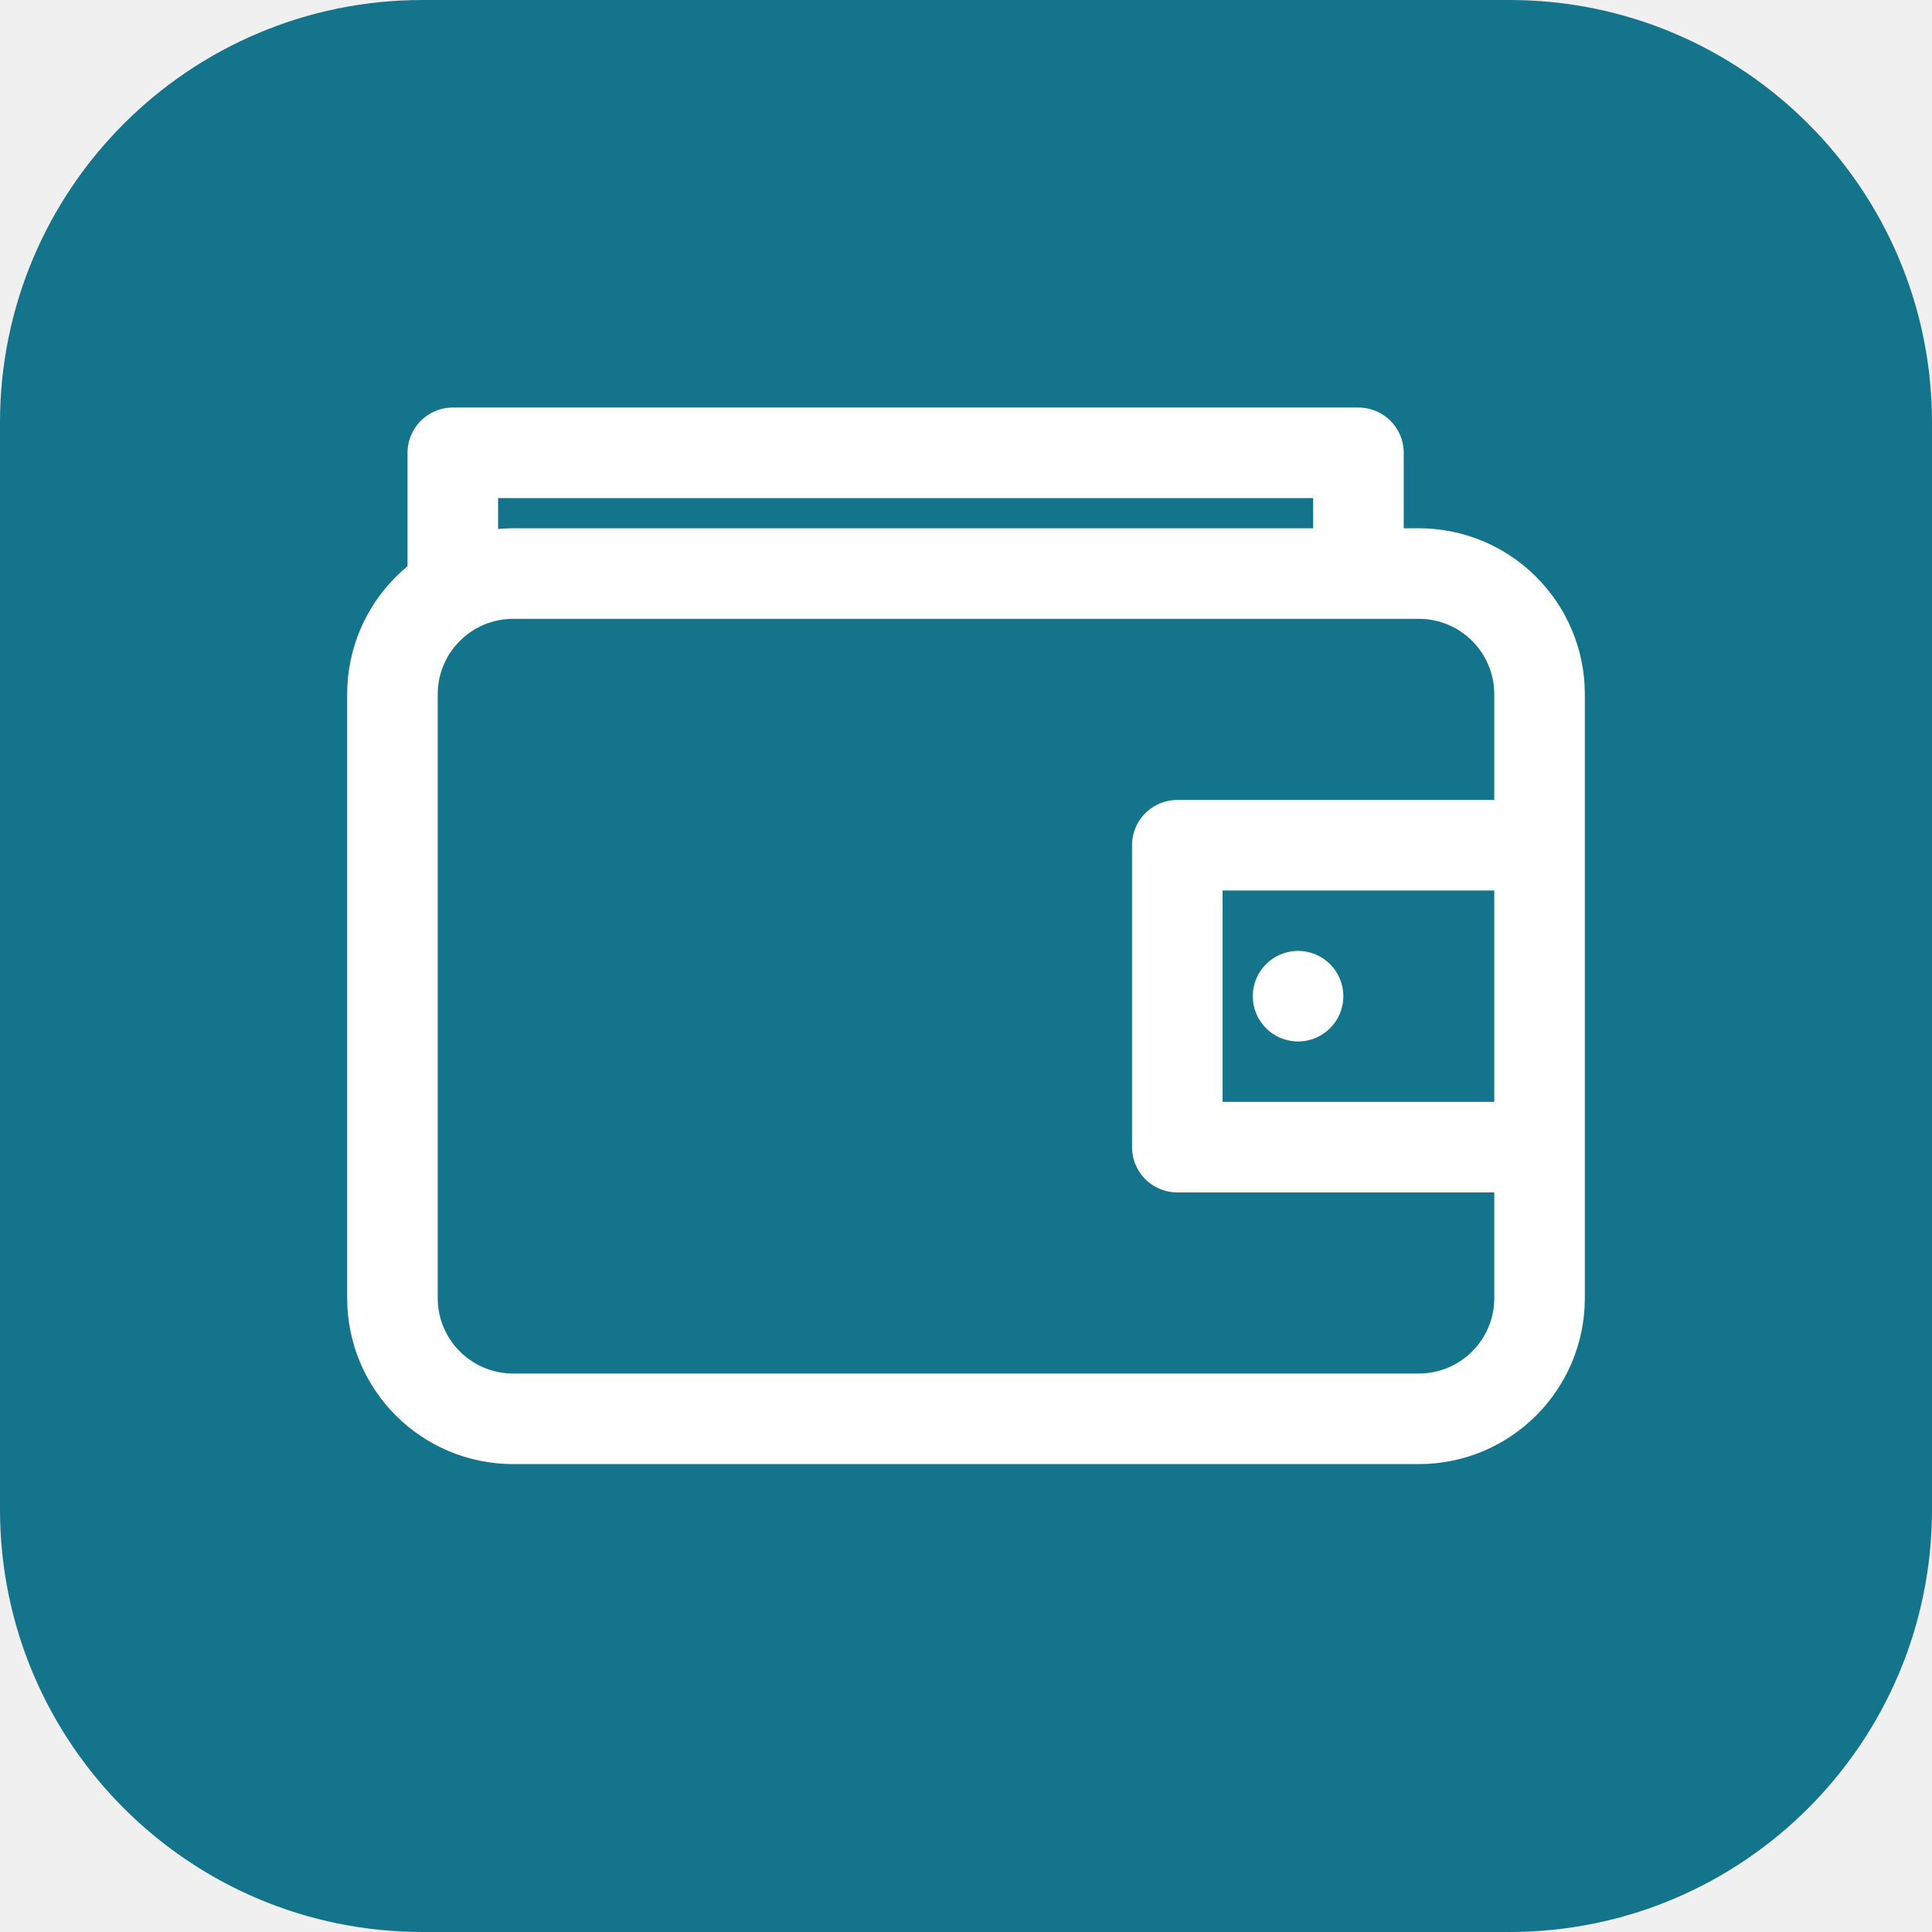
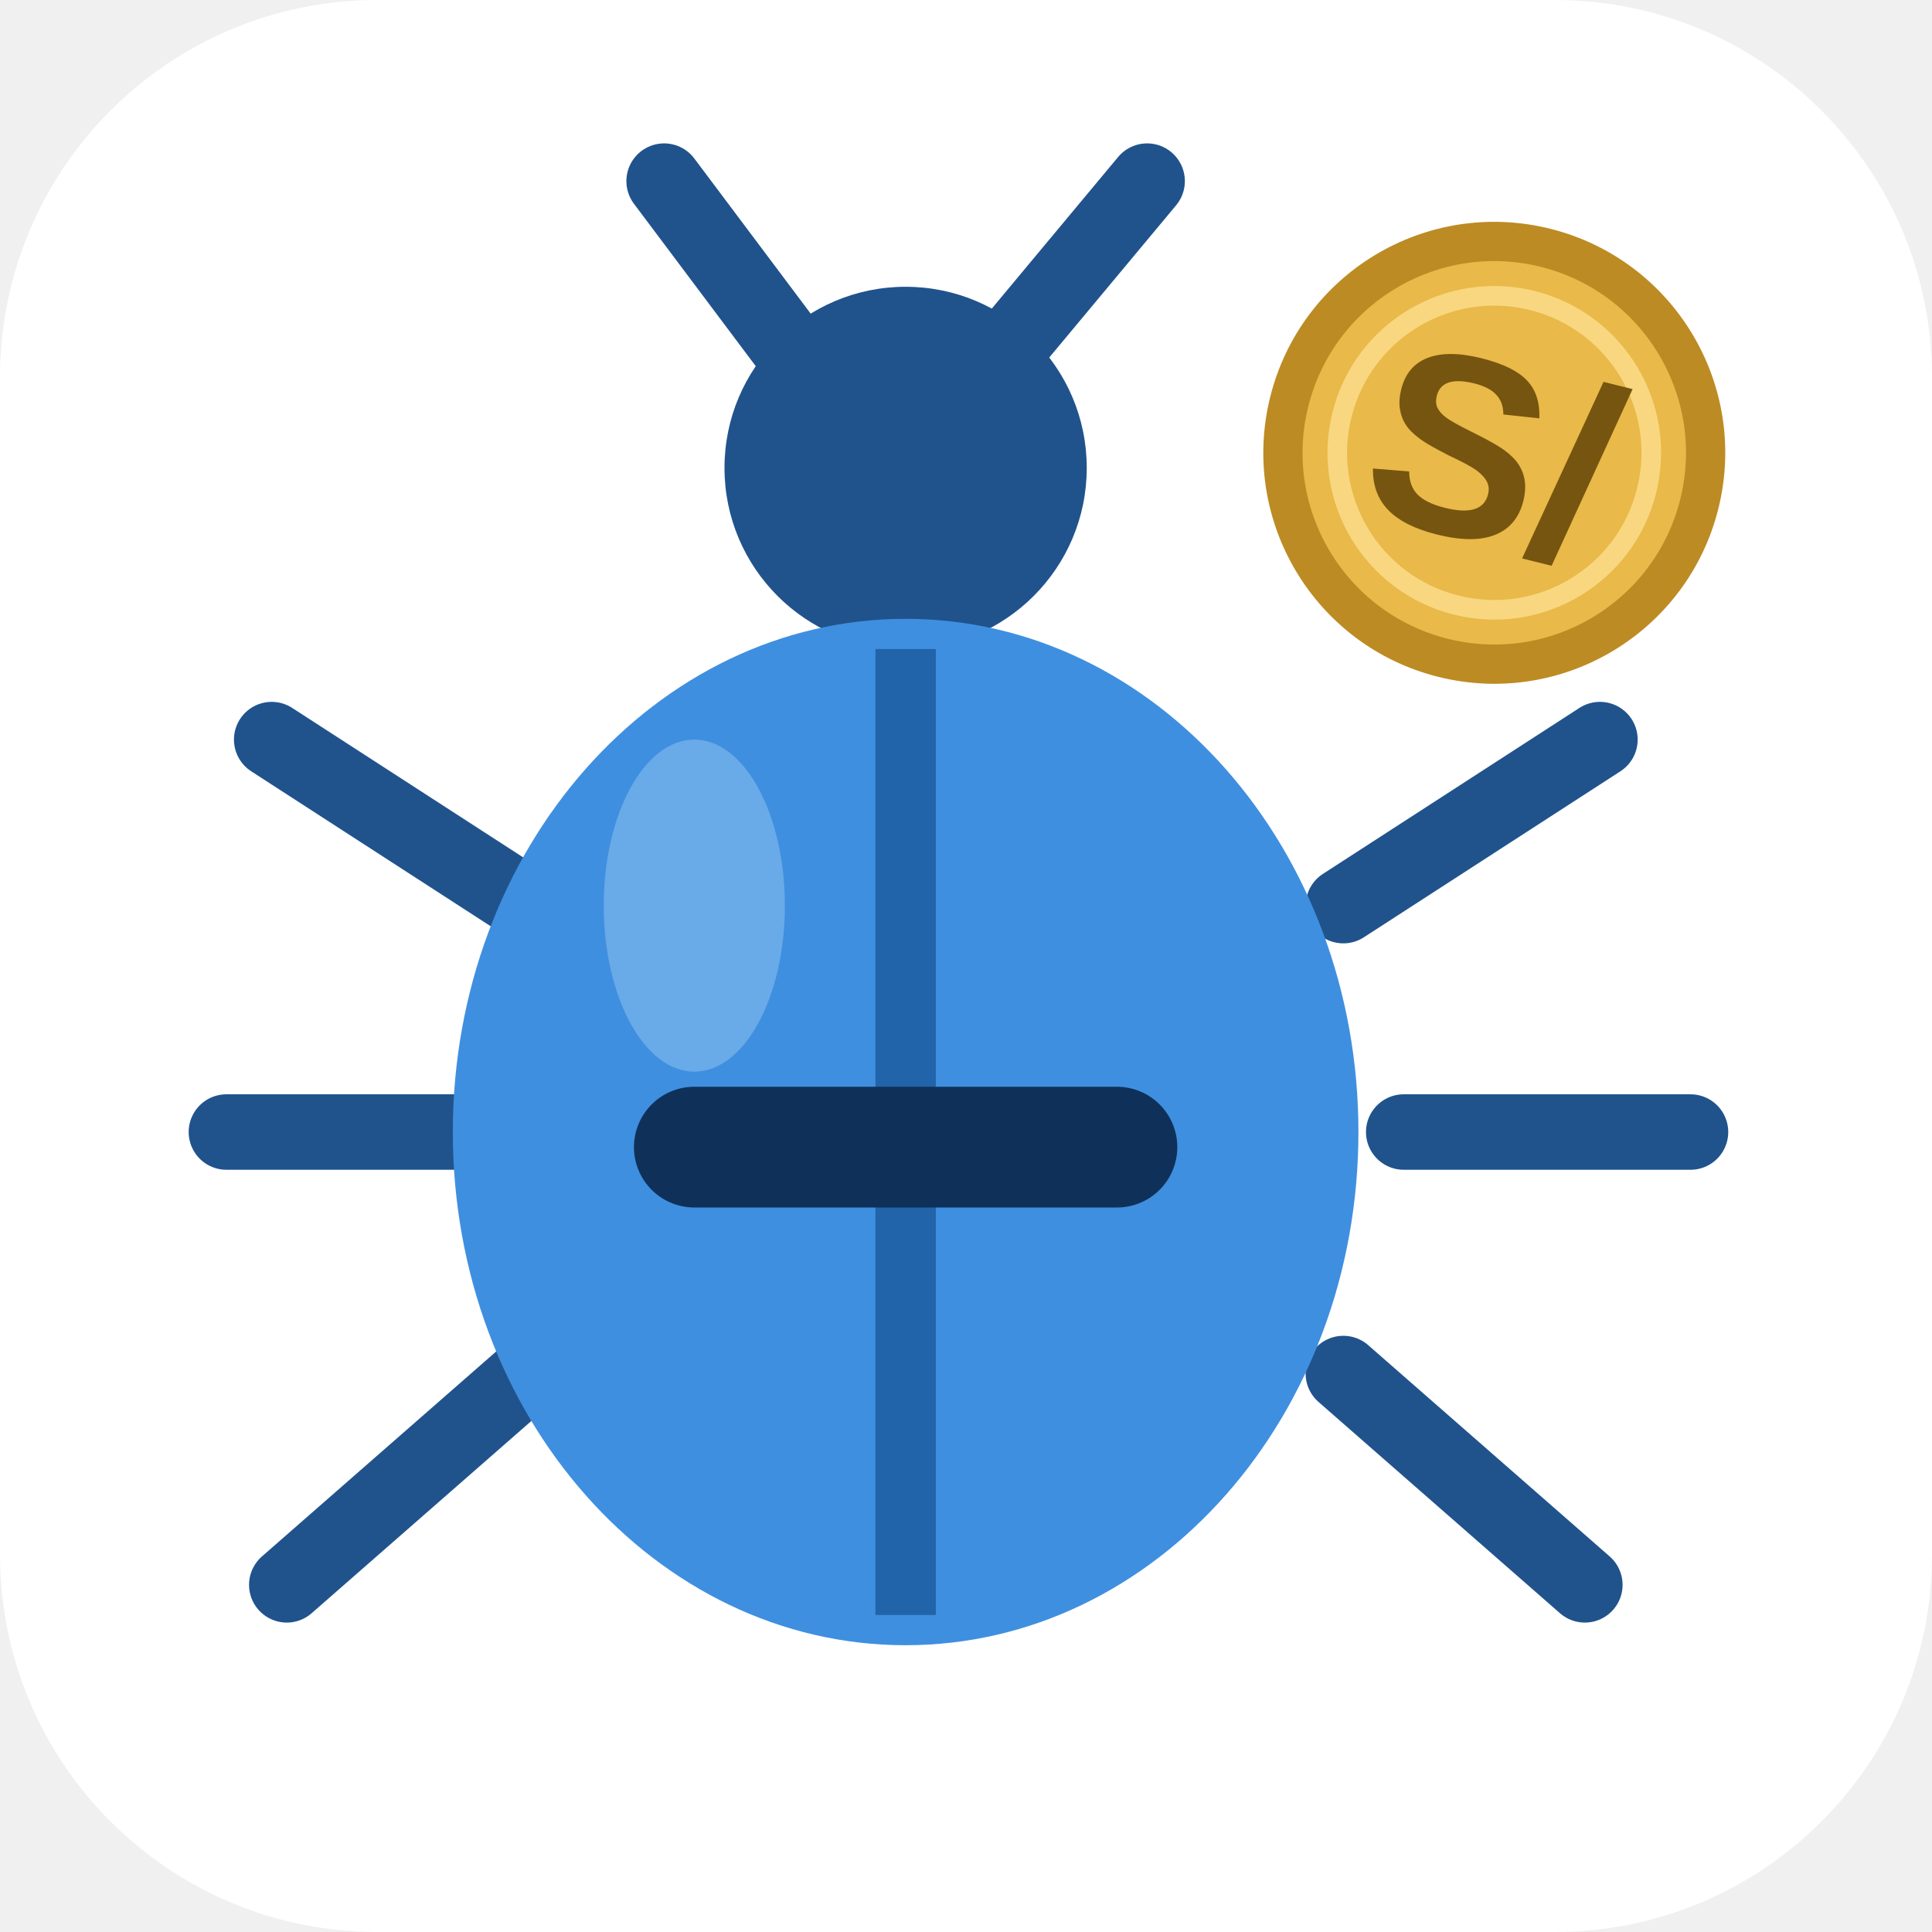
- <svg xmlns="http://www.w3.org/2000/svg" width="512" height="512" viewBox="0 0 512 512">
-   <rect width="512" height="512" rx="112" fill="#14748b" />
-   <g fill="none" stroke="white" stroke-width="24" stroke-linejoin="round">
-     <rect x="104" y="152" width="304" height="224" rx="32" />
-     <path d="M120 152v-32h240v32" />
-     <path d="M408 224h-96v80h96" />
+ <svg xmlns="http://www.w3.org/2000/svg" viewBox="0 0 128 128" role="img" aria-labelledby="balance-title">
+   <rect width="128" height="128" rx="25" fill="#fff" />
+   <g fill="none" stroke="#20538c" stroke-linecap="round" stroke-width="5">
+     <path d="m53 24-9-12m22 12 10-12M35 60 18 49M31 75H15m20 16-16 14m70-45 17-11M93 75h19M89 91l16 14" />
  </g>
-   <circle cx="344" cy="264" r="12" fill="white" />
+   <circle cx="60" cy="31" r="12" fill="#20538c" />
+   <ellipse cx="60" cy="75" rx="30" ry="34" fill="#3f8fe0" />
+   <path d="M60 43v64" fill="none" stroke="#2164aa" stroke-width="4" />
+   <ellipse cx="46" cy="60" rx="6" ry="11" fill="#80b8ed" opacity=".65" />
+   <path d="M46 76h28" fill="none" stroke="#0f3159" stroke-width="8" stroke-linecap="round" />
+   <g transform="rotate(14 99 30)">
+     <circle cx="99" cy="30" r="14" fill="#e9b949" stroke="#bd8b23" stroke-width="2.6" />
+     <circle cx="99" cy="30" r="10.4" fill="none" stroke="#f8d780" stroke-width="1.3" />
+     <text x="99" y="36" text-anchor="middle" fill="#765510" font-family="Arial,sans-serif" font-size="17" font-weight="700">S/</text>
+   </g>
</svg>
